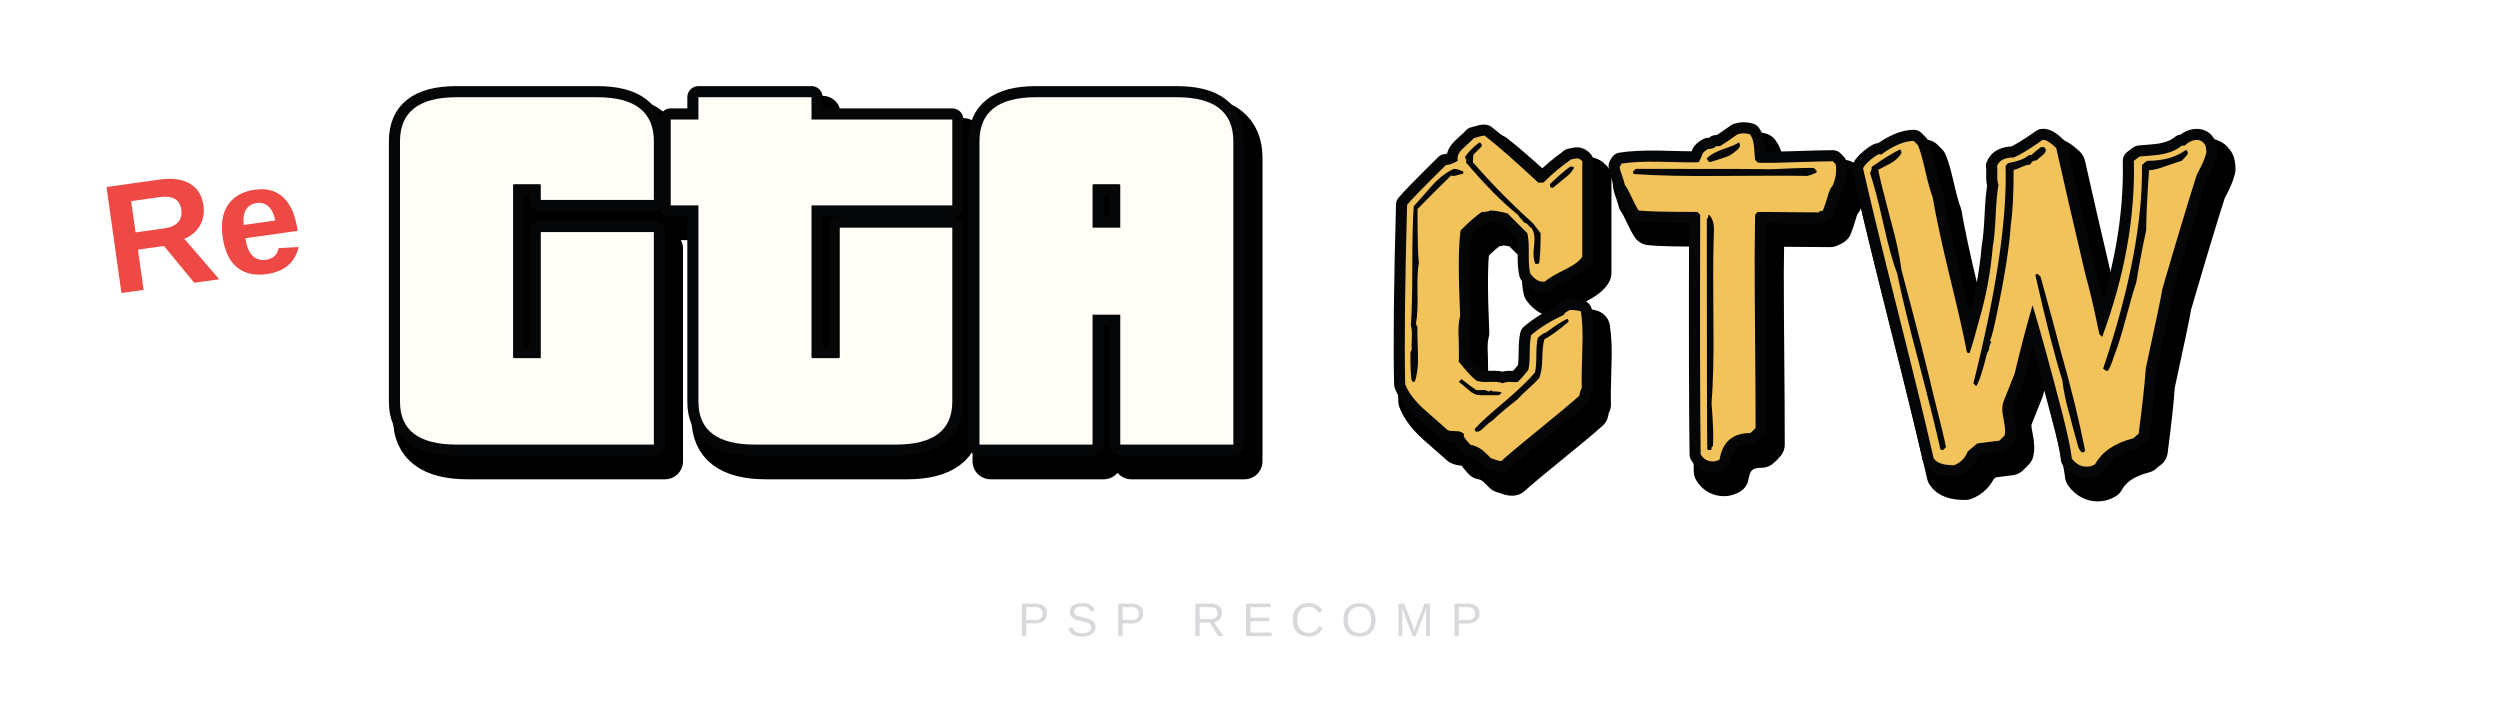
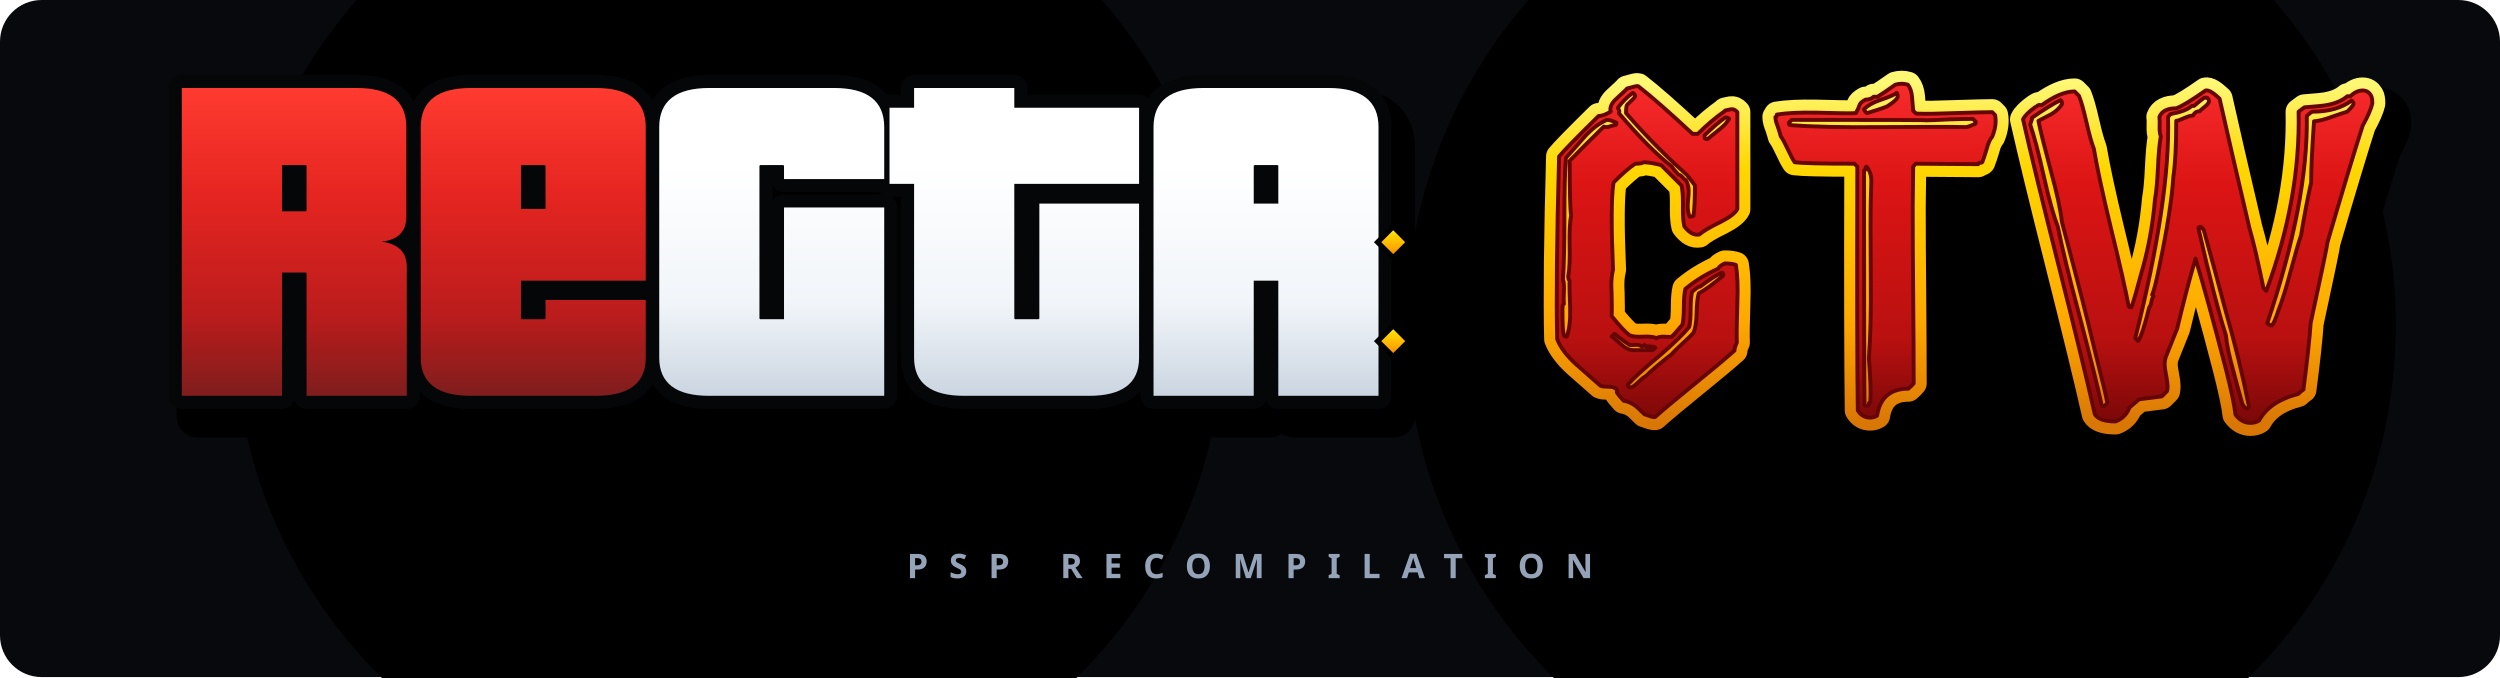
- <svg xmlns="http://www.w3.org/2000/svg" viewBox="0 0 900 260" width="900" height="260" role="img">
-   <text x="40" y="106" fill="#ee4944" font-family="Arial,sans-serif" font-size="56" font-weight="900" transform="rotate(-8 40 106)">Re</text>
-   <path d="M235.389 160.049V83.532H194.685V128.933H185.096C184.9 128.933 184.705 128.738 184.705 128.542V66.703C184.705 66.507 184.9 66.311 185.096 66.311H194.294C194.489 66.311 194.685 66.507 194.685 66.703V71.986H235.389V50.851C235.389 40.284 228.54 35.0 215.037 35.0H164.352C150.849 35.0 144.0 40.284 144.0 50.851V144.589C144.0 154.961 150.849 160.049 164.352 160.049ZM322.474 160.049C335.977 160.049 342.826 154.961 342.826 144.589V81.967H302.317V128.542C302.317 128.738 302.121 128.933 301.926 128.933H292.532C292.337 128.933 292.141 128.738 292.141 128.542V73.943H342.826V43.023H292.141V35.0H251.436V43.023H241.456V73.943H251.436V144.589C251.436 154.961 258.286 160.049 271.789 160.049ZM403.295 81.967H393.315V66.703C393.315 66.507 393.511 66.311 393.706 66.311H402.904C403.1 66.311 403.295 66.507 403.295 66.703ZM444.0 160.049V50.851C444.0 40.284 437.151 35.0 423.648 35.0H372.963C359.46 35.0 352.611 40.284 352.611 50.851V160.049H393.315V113.278H403.295V160.049Z" fill="#000" stroke="#000" stroke-width="13" stroke-linejoin="round" transform="translate(4 6)" />
-   <path d="M235.389 160.049V83.532H194.685V128.933H185.096C184.9 128.933 184.705 128.738 184.705 128.542V66.703C184.705 66.507 184.9 66.311 185.096 66.311H194.294C194.489 66.311 194.685 66.507 194.685 66.703V71.986H235.389V50.851C235.389 40.284 228.54 35.0 215.037 35.0H164.352C150.849 35.0 144.0 40.284 144.0 50.851V144.589C144.0 154.961 150.849 160.049 164.352 160.049ZM322.474 160.049C335.977 160.049 342.826 154.961 342.826 144.589V81.967H302.317V128.542C302.317 128.738 302.121 128.933 301.926 128.933H292.532C292.337 128.933 292.141 128.738 292.141 128.542V73.943H342.826V43.023H292.141V35.0H251.436V43.023H241.456V73.943H251.436V144.589C251.436 154.961 258.286 160.049 271.789 160.049ZM403.295 81.967H393.315V66.703C393.315 66.507 393.511 66.311 393.706 66.311H402.904C403.1 66.311 403.295 66.507 403.295 66.703ZM444.0 160.049V50.851C444.0 40.284 437.151 35.0 423.648 35.0H372.963C359.46 35.0 352.611 40.284 352.611 50.851V160.049H393.315V113.278H403.295V160.049Z" fill="#fffdf6" stroke="#050608" stroke-width="8" stroke-linejoin="round" paint-order="stroke fill" />
-   <path d="M569.622 58.057V92.318Q568.599 94.364 563.997 96.75Q558.031 99.648 556.156 101.352Q553.429 101.864 550.872 98.455Q550.361 96.239 550.361 93V89.591Q550.361 86.182 549.849 83.966L542.69 76.807Q538.77 75.784 536.384 75.784Q535.872 76.295 533.486 76.295Q530.588 78.17 525.815 82.943Q524.622 90.784 525.645 113.795Q524.793 116.864 525.134 121.977Q525.304 128.455 525.134 130.159Q529.054 135.102 531.44 136.977Q532.974 137.659 536.298 137.489Q539.622 137.318 540.986 138.0Q541.838 137.489 543.543 137.489Q545.759 137.659 546.44 137.489Q547.804 136.125 550.19 133.227Q550.702 131.011 550.702 126.92Q550.702 122.83 551.213 120.614Q556.327 116.352 562.804 113.455Q563.315 112.432 565.19 111.58Q567.577 111.58 569.111 112.091Q569.963 117.205 569.622 125.727Q569.281 136.466 569.452 139.534Q568.599 141.409 568.599 142.432Q563.997 146.523 554.537 154.193Q545.077 161.864 540.474 165.955Q539.963 166.125 536.724 164.932Q534.168 162.375 533.656 162.034Q531.611 160.5 529.395 160.159Q527.52 158.114 527.009 157.261V156.239Q526.156 155.216 524.281 155.216Q521.895 155.216 521.213 154.875Q516.952 151.125 512.69 147.375Q507.577 142.773 505.872 138.341Q505.361 116.864 506.554 73.739Q508.599 71.182 520.531 59.42Q522.236 59.42 524.793 57.886Q524.281 55.67 526.668 53.455Q530.418 50.045 530.588 49.705Q533.997 48.682 534.509 48.852Q541.327 54.136 553.77 65.727H555.645Q560.247 61.125 565.361 57.545Q564.679 57.545 567.406 57.034Q568.599 56.864 569.622 58.057ZM566.724 60.443Q566.384 59.932 565.361 59.932Q562.634 61.807 558.031 66.239V67.091Q558.031 67.602 559.054 67.602Q560.077 66.75 562.207 65.045Q564.338 63.341 565.361 62.318Q565.872 61.636 566.724 60.443ZM554.622 83.966Q553.77 82.773 551.724 80.216Q540.304 69.989 530.247 58.398Q530.247 56.011 530.588 55.5Q533.486 52.773 533.486 52.432Q533.486 51.75 532.634 51.239Q529.565 53.455 527.349 56.523Q527.349 56.523 527.69 57.205Q528.031 57.886 527.69 58.398Q538.259 70.841 546.44 77.318Q546.781 78 548.827 80.216Q549.509 80.216 550.19 81.068Q550.872 81.92 551.384 82.091Q552.406 83.625 552.406 86.182Q552.406 87.034 552.236 88.739Q552.065 90.443 552.065 91.295Q552.065 93.511 552.747 95.045Q553.77 95.045 554.111 94.705Q554.622 91.125 554.622 83.966ZM526.838 61.807Q524.793 60.784 523.429 60.784Q519.509 62.489 515.588 66.75Q512.349 70.5 508.94 74.25Q508.429 81.58 508.429 95.727Q508.429 109.875 507.918 117.205Q508.429 118.739 508.259 121.466Q508.088 124.705 508.259 125.898Q507.747 126.068 507.747 127.773Q507.747 135.614 508.259 136.977Q508.259 137.489 509.281 137.489Q510.645 133.739 510.474 127.602Q510.134 118.739 510.304 117.716Q509.793 117.205 509.793 116.182Q510.474 112.602 510.304 105.358Q510.134 98.114 510.815 94.534Q510.304 91.466 510.304 75.273Q514.224 71.182 522.406 63.17Q523.259 63.511 524.281 63.17Q525.815 62.659 526.327 62.659Q526.838 62.659 526.838 61.807ZM564.679 115.841Q564.679 114.818 564.168 114.818Q561.44 116.011 556.497 119.761Q555.645 119.761 553.599 121.636Q553.088 123.852 553.088 127.943Q553.088 132.034 552.577 134.08Q549.338 138.0 542.009 144.307Q533.997 150.955 530.929 154.364Q530.929 155.386 531.44 155.386H532.293Q533.315 154.875 534.764 153.426Q536.213 151.977 537.236 151.466Q540.134 148.568 546.27 143.795Q547.634 142.261 550.276 139.875Q552.918 137.489 554.111 136.125Q555.134 133.739 555.219 129.051Q555.304 124.364 555.986 122.148Q559.224 120.443 564.679 115.841ZM540.645 141.409Q540.134 140.898 537.236 140.898L536.724 140.386Q536.724 140.898 535.702 140.898Q535.02 140.386 533.656 140.386Q531.952 140.557 531.44 140.386Q529.565 139.193 526.156 136.466L525.134 137.489Q525.304 137.489 528.713 140.386Q530.759 142.261 532.804 142.261Q532.974 142.261 539.622 142.261ZM660.815 59.08Q661.497 62.659 659.793 66.75Q658.599 68.114 657.918 70.841Q656.895 74.25 656.384 75.443Q656.384 75.955 655.616 75.955Q654.849 75.955 654.849 76.466L632.69 76.295L631.838 77.318L631.668 91.807Q631.668 104.761 631.838 122.83Q632.009 140.898 632.009 154.023Q631.497 154.705 630.134 155.898Q620.588 155.898 619.054 165.443Q617.861 166.125 616.668 166.125Q613.77 166.125 612.236 163.568Q611.895 139.364 612.065 77.318L611.043 76.295Q593.827 76.295 589.906 75.784Q588.884 74.25 587.435 71.097Q585.986 67.943 584.963 66.58Q584.793 65.727 583.94 63.17Q583.088 61.125 583.088 59.761Q583.599 59.761 583.599 58.909Q588.884 58.057 597.577 58.227Q608.486 58.568 611.554 58.398Q612.577 56.523 612.832 55.585Q613.088 54.648 614.963 53.625Q616.838 53.625 617.861 52.602H619.224Q621.44 51.239 625.531 48.341Q626.724 48 627.747 48Q628.77 48 629.963 48.341Q631.156 49.875 631.412 52.517Q631.668 55.159 631.838 57.545L632.861 58.568Q637.974 58.739 646.327 58.398Q656.554 58.057 659.793 58.057ZM626.043 51.239Q624.679 52.261 620.077 53.795Q616.156 55.159 614.452 57.034Q614.452 57.545 615.474 58.398Q616.668 58.057 619.054 57.29Q621.44 56.523 622.634 56.011Q626.384 53.625 626.384 52.432Q626.384 51.92 626.043 51.239ZM653.997 61.466 652.974 60.443Q649.395 60.443 644.622 60.614Q637.974 60.955 636.099 60.955Q640.02 60.784 588.884 60.784L587.861 61.807Q587.861 62.659 588.372 62.659Q600.304 63.511 619.565 63.341Q643.599 63.17 650.588 63.341Q651.611 63.17 653.486 62.318Q653.997 62.318 653.997 61.466ZM616.838 89.25Q616.838 89.25 617.009 83.114Q617.179 79.364 615.304 77.318Q614.963 77.318 614.963 78.0Q614.963 78.682 614.452 78.682Q614.452 152.83 614.622 161.693Q614.622 162.034 615.645 162.034Q616.156 162.034 616.156 161.352Q616.156 160.67 616.668 160.67Q617.009 155.557 616.156 145.159Q617.009 134.591 616.838 117.205Q616.668 95.557 616.838 89.25ZM794.281 54.989Q793.599 57.886 790.872 62.83Q786.44 76.636 778.429 104.08Q778.259 105.955 772.463 132.716Q771.952 140.557 769.906 156.239Q769.224 156.58 768.031 157.773Q757.974 160.33 754.224 167.148Q752.861 168 751.156 168Q748.088 168 745.872 165.102Q745.361 160.33 742.463 148.909Q735.815 123.341 731.724 109.875Q728.656 120.273 725.247 134.591Q723.884 138.0 721.156 144.818Q720.815 146.011 720.815 147.375Q720.815 148.568 721.327 151.125Q721.838 153.682 721.838 155.045Q721.838 155.898 721.668 156.75L719.793 158.625Q717.065 158.966 711.781 159.648Q710.588 160.67 708.372 162.545Q707.009 166.125 703.429 167.489Q697.634 167.489 696.099 164.932Q692.179 147.545 683.401 112.773Q674.622 78 670.702 60.614Q671.554 58.739 675.134 56.182Q675.304 56.182 675.986 55.67Q676.497 55.33 677.179 55.67Q683.997 50.727 688.94 50.727L690.474 52.261Q691.668 55.159 693.116 61.551Q694.565 67.943 695.759 71.011Q697.463 81.068 701.724 98.795Q706.497 118.227 708.031 126.58Q708.031 127.091 709.054 127.091Q710.418 123.17 712.463 115.33Q716.213 102.716 717.406 88.739Q718.088 85.159 718.429 77.744Q718.77 70.33 719.452 66.58Q718.94 65.386 719.026 63Q719.111 60.614 718.94 59.761Q720.134 56.693 724.906 56.693Q727.804 55.67 735.304 50.386Q736.838 50.045 740.247 53.284Q743.656 68.625 750.815 99.136Q752.861 106.125 755.759 120.273L756.781 121.295Q768.884 88.568 768.202 57.886Q768.884 57.375 770.247 56.352Q777.065 55.841 778.429 55.5Q782.861 54.648 785.418 52.432H786.44Q788.656 50.386 790.872 50.386Q792.747 50.386 793.77 52.091Q794.281 52.943 794.281 54.989ZM786.952 53.966Q781.668 57.886 773.145 57.886Q772.463 58.057 771.099 59.42Q771.611 89.591 757.122 132.716Q758.145 133.568 758.656 133.568Q759.509 133.057 761.213 127.773Q763.088 123 765.304 114.648Q767.861 105.102 769.054 101.693Q770.929 90.443 772.634 82.943Q772.634 75.784 773.656 61.295Q776.213 61.125 779.793 59.761Q784.224 58.227 785.418 57.886Q787.634 55.67 787.634 55.159Q787.634 54.477 786.952 53.966ZM735.815 52.943H734.793Q733.599 53.795 731.213 55.841H730.361Q728.486 57.716 722.861 58.739L722.009 59.761Q722.861 88.398 710.418 138.0L711.44 139.023Q712.974 136.807 715.361 127.091Q715.872 126.58 716.128 125.131Q716.384 123.682 716.895 123.17L716.384 122.659Q717.236 120.955 718.77 113.455Q723.202 92.318 723.884 80.898Q724.906 74.25 724.906 61.125Q725.588 61.125 727.634 60.187Q729.679 59.25 730.872 59.25Q731.554 57.716 733.259 57.716Q733.429 57.375 734.963 56.182Q736.497 54.989 736.497 54.136Q736.497 53.455 735.815 52.943ZM750.645 162.205Q747.406 145.841 741.952 126.75Q739.565 117.545 734.622 99.648L733.599 98.625Q732.747 98.625 732.747 99.136Q738.543 124.705 742.463 136.977Q742.974 142.091 745.02 149.25Q746.554 155.216 748.259 161.182Q749.111 162.886 749.793 162.886Q750.304 162.886 750.645 162.205ZM700.531 161.011Q700.19 158.455 696.099 142.432Q692.52 127.091 684.509 97.091Q683.656 90.102 680.588 79.023Q677.009 65.557 676.156 61.125Q679.736 59.25 680.759 58.739Q683.315 57.205 684.509 55.159Q684.509 54.136 683.997 53.795Q680.418 55.5 673.77 60.102Q673.94 60.614 673.599 61.381Q673.259 62.148 673.259 62.489Q675.304 68.455 678.031 80.642Q680.759 92.83 682.974 98.455Q685.361 110.216 690.645 129.989Q696.611 152.83 698.486 161.523Q698.486 162.034 699.509 162.034Z" fill="#000" stroke="#000" stroke-width="13" stroke-linejoin="round" transform="translate(4 6)" />
-   <path d="M569.622 58.057V92.318Q568.599 94.364 563.997 96.75Q558.031 99.648 556.156 101.352Q553.429 101.864 550.872 98.455Q550.361 96.239 550.361 93V89.591Q550.361 86.182 549.849 83.966L542.69 76.807Q538.77 75.784 536.384 75.784Q535.872 76.295 533.486 76.295Q530.588 78.17 525.815 82.943Q524.622 90.784 525.645 113.795Q524.793 116.864 525.134 121.977Q525.304 128.455 525.134 130.159Q529.054 135.102 531.44 136.977Q532.974 137.659 536.298 137.489Q539.622 137.318 540.986 138.0Q541.838 137.489 543.543 137.489Q545.759 137.659 546.44 137.489Q547.804 136.125 550.19 133.227Q550.702 131.011 550.702 126.92Q550.702 122.83 551.213 120.614Q556.327 116.352 562.804 113.455Q563.315 112.432 565.19 111.58Q567.577 111.58 569.111 112.091Q569.963 117.205 569.622 125.727Q569.281 136.466 569.452 139.534Q568.599 141.409 568.599 142.432Q563.997 146.523 554.537 154.193Q545.077 161.864 540.474 165.955Q539.963 166.125 536.724 164.932Q534.168 162.375 533.656 162.034Q531.611 160.5 529.395 160.159Q527.52 158.114 527.009 157.261V156.239Q526.156 155.216 524.281 155.216Q521.895 155.216 521.213 154.875Q516.952 151.125 512.69 147.375Q507.577 142.773 505.872 138.341Q505.361 116.864 506.554 73.739Q508.599 71.182 520.531 59.42Q522.236 59.42 524.793 57.886Q524.281 55.67 526.668 53.455Q530.418 50.045 530.588 49.705Q533.997 48.682 534.509 48.852Q541.327 54.136 553.77 65.727H555.645Q560.247 61.125 565.361 57.545Q564.679 57.545 567.406 57.034Q568.599 56.864 569.622 58.057ZM566.724 60.443Q566.384 59.932 565.361 59.932Q562.634 61.807 558.031 66.239V67.091Q558.031 67.602 559.054 67.602Q560.077 66.75 562.207 65.045Q564.338 63.341 565.361 62.318Q565.872 61.636 566.724 60.443ZM554.622 83.966Q553.77 82.773 551.724 80.216Q540.304 69.989 530.247 58.398Q530.247 56.011 530.588 55.5Q533.486 52.773 533.486 52.432Q533.486 51.75 532.634 51.239Q529.565 53.455 527.349 56.523Q527.349 56.523 527.69 57.205Q528.031 57.886 527.69 58.398Q538.259 70.841 546.44 77.318Q546.781 78 548.827 80.216Q549.509 80.216 550.19 81.068Q550.872 81.92 551.384 82.091Q552.406 83.625 552.406 86.182Q552.406 87.034 552.236 88.739Q552.065 90.443 552.065 91.295Q552.065 93.511 552.747 95.045Q553.77 95.045 554.111 94.705Q554.622 91.125 554.622 83.966ZM526.838 61.807Q524.793 60.784 523.429 60.784Q519.509 62.489 515.588 66.75Q512.349 70.5 508.94 74.25Q508.429 81.58 508.429 95.727Q508.429 109.875 507.918 117.205Q508.429 118.739 508.259 121.466Q508.088 124.705 508.259 125.898Q507.747 126.068 507.747 127.773Q507.747 135.614 508.259 136.977Q508.259 137.489 509.281 137.489Q510.645 133.739 510.474 127.602Q510.134 118.739 510.304 117.716Q509.793 117.205 509.793 116.182Q510.474 112.602 510.304 105.358Q510.134 98.114 510.815 94.534Q510.304 91.466 510.304 75.273Q514.224 71.182 522.406 63.17Q523.259 63.511 524.281 63.17Q525.815 62.659 526.327 62.659Q526.838 62.659 526.838 61.807ZM564.679 115.841Q564.679 114.818 564.168 114.818Q561.44 116.011 556.497 119.761Q555.645 119.761 553.599 121.636Q553.088 123.852 553.088 127.943Q553.088 132.034 552.577 134.08Q549.338 138.0 542.009 144.307Q533.997 150.955 530.929 154.364Q530.929 155.386 531.44 155.386H532.293Q533.315 154.875 534.764 153.426Q536.213 151.977 537.236 151.466Q540.134 148.568 546.27 143.795Q547.634 142.261 550.276 139.875Q552.918 137.489 554.111 136.125Q555.134 133.739 555.219 129.051Q555.304 124.364 555.986 122.148Q559.224 120.443 564.679 115.841ZM540.645 141.409Q540.134 140.898 537.236 140.898L536.724 140.386Q536.724 140.898 535.702 140.898Q535.02 140.386 533.656 140.386Q531.952 140.557 531.44 140.386Q529.565 139.193 526.156 136.466L525.134 137.489Q525.304 137.489 528.713 140.386Q530.759 142.261 532.804 142.261Q532.974 142.261 539.622 142.261ZM660.815 59.08Q661.497 62.659 659.793 66.75Q658.599 68.114 657.918 70.841Q656.895 74.25 656.384 75.443Q656.384 75.955 655.616 75.955Q654.849 75.955 654.849 76.466L632.69 76.295L631.838 77.318L631.668 91.807Q631.668 104.761 631.838 122.83Q632.009 140.898 632.009 154.023Q631.497 154.705 630.134 155.898Q620.588 155.898 619.054 165.443Q617.861 166.125 616.668 166.125Q613.77 166.125 612.236 163.568Q611.895 139.364 612.065 77.318L611.043 76.295Q593.827 76.295 589.906 75.784Q588.884 74.25 587.435 71.097Q585.986 67.943 584.963 66.58Q584.793 65.727 583.94 63.17Q583.088 61.125 583.088 59.761Q583.599 59.761 583.599 58.909Q588.884 58.057 597.577 58.227Q608.486 58.568 611.554 58.398Q612.577 56.523 612.832 55.585Q613.088 54.648 614.963 53.625Q616.838 53.625 617.861 52.602H619.224Q621.44 51.239 625.531 48.341Q626.724 48 627.747 48Q628.77 48 629.963 48.341Q631.156 49.875 631.412 52.517Q631.668 55.159 631.838 57.545L632.861 58.568Q637.974 58.739 646.327 58.398Q656.554 58.057 659.793 58.057ZM626.043 51.239Q624.679 52.261 620.077 53.795Q616.156 55.159 614.452 57.034Q614.452 57.545 615.474 58.398Q616.668 58.057 619.054 57.29Q621.44 56.523 622.634 56.011Q626.384 53.625 626.384 52.432Q626.384 51.92 626.043 51.239ZM653.997 61.466 652.974 60.443Q649.395 60.443 644.622 60.614Q637.974 60.955 636.099 60.955Q640.02 60.784 588.884 60.784L587.861 61.807Q587.861 62.659 588.372 62.659Q600.304 63.511 619.565 63.341Q643.599 63.17 650.588 63.341Q651.611 63.17 653.486 62.318Q653.997 62.318 653.997 61.466ZM616.838 89.25Q616.838 89.25 617.009 83.114Q617.179 79.364 615.304 77.318Q614.963 77.318 614.963 78.0Q614.963 78.682 614.452 78.682Q614.452 152.83 614.622 161.693Q614.622 162.034 615.645 162.034Q616.156 162.034 616.156 161.352Q616.156 160.67 616.668 160.67Q617.009 155.557 616.156 145.159Q617.009 134.591 616.838 117.205Q616.668 95.557 616.838 89.25ZM794.281 54.989Q793.599 57.886 790.872 62.83Q786.44 76.636 778.429 104.08Q778.259 105.955 772.463 132.716Q771.952 140.557 769.906 156.239Q769.224 156.58 768.031 157.773Q757.974 160.33 754.224 167.148Q752.861 168 751.156 168Q748.088 168 745.872 165.102Q745.361 160.33 742.463 148.909Q735.815 123.341 731.724 109.875Q728.656 120.273 725.247 134.591Q723.884 138.0 721.156 144.818Q720.815 146.011 720.815 147.375Q720.815 148.568 721.327 151.125Q721.838 153.682 721.838 155.045Q721.838 155.898 721.668 156.75L719.793 158.625Q717.065 158.966 711.781 159.648Q710.588 160.67 708.372 162.545Q707.009 166.125 703.429 167.489Q697.634 167.489 696.099 164.932Q692.179 147.545 683.401 112.773Q674.622 78 670.702 60.614Q671.554 58.739 675.134 56.182Q675.304 56.182 675.986 55.67Q676.497 55.33 677.179 55.67Q683.997 50.727 688.94 50.727L690.474 52.261Q691.668 55.159 693.116 61.551Q694.565 67.943 695.759 71.011Q697.463 81.068 701.724 98.795Q706.497 118.227 708.031 126.58Q708.031 127.091 709.054 127.091Q710.418 123.17 712.463 115.33Q716.213 102.716 717.406 88.739Q718.088 85.159 718.429 77.744Q718.77 70.33 719.452 66.58Q718.94 65.386 719.026 63Q719.111 60.614 718.94 59.761Q720.134 56.693 724.906 56.693Q727.804 55.67 735.304 50.386Q736.838 50.045 740.247 53.284Q743.656 68.625 750.815 99.136Q752.861 106.125 755.759 120.273L756.781 121.295Q768.884 88.568 768.202 57.886Q768.884 57.375 770.247 56.352Q777.065 55.841 778.429 55.5Q782.861 54.648 785.418 52.432H786.44Q788.656 50.386 790.872 50.386Q792.747 50.386 793.77 52.091Q794.281 52.943 794.281 54.989ZM786.952 53.966Q781.668 57.886 773.145 57.886Q772.463 58.057 771.099 59.42Q771.611 89.591 757.122 132.716Q758.145 133.568 758.656 133.568Q759.509 133.057 761.213 127.773Q763.088 123 765.304 114.648Q767.861 105.102 769.054 101.693Q770.929 90.443 772.634 82.943Q772.634 75.784 773.656 61.295Q776.213 61.125 779.793 59.761Q784.224 58.227 785.418 57.886Q787.634 55.67 787.634 55.159Q787.634 54.477 786.952 53.966ZM735.815 52.943H734.793Q733.599 53.795 731.213 55.841H730.361Q728.486 57.716 722.861 58.739L722.009 59.761Q722.861 88.398 710.418 138.0L711.44 139.023Q712.974 136.807 715.361 127.091Q715.872 126.58 716.128 125.131Q716.384 123.682 716.895 123.17L716.384 122.659Q717.236 120.955 718.77 113.455Q723.202 92.318 723.884 80.898Q724.906 74.25 724.906 61.125Q725.588 61.125 727.634 60.187Q729.679 59.25 730.872 59.25Q731.554 57.716 733.259 57.716Q733.429 57.375 734.963 56.182Q736.497 54.989 736.497 54.136Q736.497 53.455 735.815 52.943ZM750.645 162.205Q747.406 145.841 741.952 126.75Q739.565 117.545 734.622 99.648L733.599 98.625Q732.747 98.625 732.747 99.136Q738.543 124.705 742.463 136.977Q742.974 142.091 745.02 149.25Q746.554 155.216 748.259 161.182Q749.111 162.886 749.793 162.886Q750.304 162.886 750.645 162.205ZM700.531 161.011Q700.19 158.455 696.099 142.432Q692.52 127.091 684.509 97.091Q683.656 90.102 680.588 79.023Q677.009 65.557 676.156 61.125Q679.736 59.25 680.759 58.739Q683.315 57.205 684.509 55.159Q684.509 54.136 683.997 53.795Q680.418 55.5 673.77 60.102Q673.94 60.614 673.599 61.381Q673.259 62.148 673.259 62.489Q675.304 68.455 678.031 80.642Q680.759 92.83 682.974 98.455Q685.361 110.216 690.645 129.989Q696.611 152.83 698.486 161.523Q698.486 162.034 699.509 162.034Z" fill="#f2c35b" stroke="#050608" stroke-width="8" stroke-linejoin="round" paint-order="stroke fill" />
-   <text x="450" y="229" text-anchor="middle" fill="#d8d9dd" font-family="Arial,sans-serif" font-size="17" letter-spacing="6">PSP RECOMP</text>
+ <svg xmlns="http://www.w3.org/2000/svg" viewBox="0 0 960 260" width="960" height="260" role="img">
+   <rect width="100%" height="100%" fill="#08090d" rx="16" />
+   <defs>
+     <linearGradient id="regRedGrad" x1="0%" y1="0%" x2="0%" y2="100%">
+       <stop offset="0%" stop-color="#FF3B30" />
+       <stop offset="35%" stop-color="#E52521" />
+       <stop offset="75%" stop-color="#B91C1C" />
+       <stop offset="100%" stop-color="#7F1D1D" />
+     </linearGradient>
+     <linearGradient id="gtaWhiteGrad" x1="0%" y1="0%" x2="0%" y2="100%">
+       <stop offset="0%" stop-color="#FFFFFF" />
+       <stop offset="25%" stop-color="#FFFFFF" />
+       <stop offset="70%" stop-color="#F1F5F9" />
+       <stop offset="100%" stop-color="#CBD5E1" />
+     </linearGradient>
+     <linearGradient id="ctwRedGrad" x1="0%" y1="0%" x2="0%" y2="100%">
+       <stop offset="0%" stop-color="#F82B2B" />
+       <stop offset="30%" stop-color="#DC1414" />
+       <stop offset="75%" stop-color="#B91010" />
+       <stop offset="100%" stop-color="#7A0808" />
+     </linearGradient>
+     <linearGradient id="ctwGoldGrad" x1="0%" y1="0%" x2="0%" y2="100%">
+       <stop offset="0%" stop-color="#FFF875" />
+       <stop offset="25%" stop-color="#FFD700" />
+       <stop offset="70%" stop-color="#FFA800" />
+       <stop offset="100%" stop-color="#D97706" />
+     </linearGradient>
+   </defs>
+   <circle cx="280" cy="125" r="190" fill="radial-gradient(circle, rgba(229,37,33,0.12) 0%, transparent 70%)" />
+   <circle cx="730" cy="125" r="190" fill="radial-gradient(circle, rgba(255,200,0,0.08) 0%, transparent 70%)" />
+   <path d="M156.205 152.0V102.605C156.205 96.87 153.06 93.725 146.585 92.8C152.875 92.06 156.02 88.915 156.02 83.18V48.77C156.02 38.78 149.73 33.785 136.965 33.785H69.81V152.0H108.29V104.64H117.355C117.54 104.64 117.725 104.825 117.725 105.01V152.0ZM117.725 80.775C117.725 80.96 117.54 81.145 117.355 81.145H108.29V63.385H117.355C117.54 63.385 117.725 63.57 117.725 63.755ZM209.485 80.22H200.05V63.755C200.05 63.57 200.235 63.385 200.42 63.385H209.115C209.3 63.385 209.485 63.57 209.485 63.755ZM228.725 152.0C241.49 152.0 247.965 147.19 247.965 137.385V115.185H209.485V122.215C209.485 122.4 209.3 122.585 209.115 122.585H200.42C200.235 122.585 200.05 122.4 200.05 122.215V107.785H247.965V48.77C247.965 38.78 241.49 33.785 228.725 33.785H180.81C168.045 33.785 161.57 38.78 161.57 48.77V137.385C161.57 147.19 168.045 152.0 180.81 152.0ZM339.54 152.0V79.665H301.06V122.585H291.995C291.81 122.585 291.625 122.4 291.625 122.215V63.755C291.625 63.57 291.81 63.385 291.995 63.385H300.69C300.875 63.385 301.06 63.57 301.06 63.755V68.75H339.54V48.77C339.54 38.78 333.065 33.785 320.3 33.785H272.385C259.62 33.785 253.145 38.78 253.145 48.77V137.385C253.145 147.19 259.62 152.0 272.385 152.0ZM418.165 152.0C430.93 152.0 437.405 147.19 437.405 137.385V78.185H399.11V122.215C399.11 122.4 398.925 122.585 398.74 122.585H389.86C389.675 122.585 389.49 122.4 389.49 122.215V70.6H437.405V41.37H389.49V33.785H351.01V41.37H341.575V70.6H351.01V137.385C351.01 147.19 357.485 152.0 370.25 152.0ZM490.87 78.185H481.435V63.755C481.435 63.57 481.62 63.385 481.805 63.385H490.5C490.685 63.385 490.87 63.57 490.87 63.755ZM529.35 152.0V48.77C529.35 38.78 522.875 33.785 510.11 33.785H462.195C449.43 33.785 442.955 38.78 442.955 48.77V152.0H481.435V107.785H490.87V152.0Z" fill="#000000" stroke="#000000" stroke-width="16" stroke-linejoin="round" transform="translate(6 8)" />
+   <path d="M156.205 152.0V102.605C156.205 96.87 153.06 93.725 146.585 92.8C152.875 92.06 156.02 88.915 156.02 83.18V48.77C156.02 38.78 149.73 33.785 136.965 33.785H69.81V152.0H108.29V104.64H117.355C117.54 104.64 117.725 104.825 117.725 105.01V152.0ZM117.725 80.775C117.725 80.96 117.54 81.145 117.355 81.145H108.29V63.385H117.355C117.54 63.385 117.725 63.57 117.725 63.755ZM209.485 80.22H200.05V63.755C200.05 63.57 200.235 63.385 200.42 63.385H209.115C209.3 63.385 209.485 63.57 209.485 63.755ZM228.725 152.0C241.49 152.0 247.965 147.19 247.965 137.385V115.185H209.485V122.215C209.485 122.4 209.3 122.585 209.115 122.585H200.42C200.235 122.585 200.05 122.4 200.05 122.215V107.785H247.965V48.77C247.965 38.78 241.49 33.785 228.725 33.785H180.81C168.045 33.785 161.57 38.78 161.57 48.77V137.385C161.57 147.19 168.045 152.0 180.81 152.0Z" fill="url(#regRedGrad)" stroke="#050608" stroke-width="10" stroke-linejoin="round" paint-order="stroke fill" />
+   <path d="M339.54 152.0V79.665H301.06V122.585H291.995C291.81 122.585 291.625 122.4 291.625 122.215V63.755C291.625 63.57 291.81 63.385 291.995 63.385H300.69C300.875 63.385 301.06 63.57 301.06 63.755V68.75H339.54V48.77C339.54 38.78 333.065 33.785 320.3 33.785H272.385C259.62 33.785 253.145 38.78 253.145 48.77V137.385C253.145 147.19 259.62 152.0 272.385 152.0ZM418.165 152.0C430.93 152.0 437.405 147.19 437.405 137.385V78.185H399.11V122.215C399.11 122.4 398.925 122.585 398.74 122.585H389.86C389.675 122.585 389.49 122.4 389.49 122.215V70.6H437.405V41.37H389.49V33.785H351.01V41.37H341.575V70.6H351.01V137.385C351.01 147.19 357.485 152.0 370.25 152.0ZM490.87 78.185H481.435V63.755C481.435 63.57 481.62 63.385 481.805 63.385H490.5C490.685 63.385 490.87 63.57 490.87 63.755ZM529.35 152.0V48.77C529.35 38.78 522.875 33.785 510.11 33.785H462.195C449.43 33.785 442.955 38.78 442.955 48.77V152.0H481.435V107.785H490.87V152.0Z" fill="url(#gtaWhiteGrad)" stroke="#050608" stroke-width="10" stroke-linejoin="round" paint-order="stroke fill" />
+   <g transform="translate(535, 115)">
+     <polygon points="0,-16 6,-22 0,-28 -6,-22" fill="url(#ctwGoldGrad)" stroke="#000000" stroke-width="2" />
+     <polygon points="0,22 6,16 0,10 -6,16" fill="url(#ctwGoldGrad)" stroke="#000000" stroke-width="2" />
+   </g>
+   <path d="M667.14 43.07V80.255Q666.03 82.475 661.035 85.065Q654.56 88.21 652.525 90.06Q649.565 90.615 646.79 86.915Q646.235 84.51 646.235 80.995V77.295Q646.235 73.595 645.68 71.19L637.91 63.42Q633.655 62.31 631.065 62.31Q630.51 62.865 627.92 62.865Q624.775 64.9 619.595 70.08Q618.3 78.59 619.41 103.565Q618.485 106.895 618.855 112.445Q619.04 119.475 618.855 121.325Q623.11 126.69 625.7 128.725Q627.365 129.465 630.973 129.28Q634.58 129.095 636.06 129.835Q636.985 129.28 638.835 129.28Q641.24 129.465 641.98 129.28Q643.46 127.8 646.05 124.655Q646.605 122.25 646.605 117.81Q646.605 113.37 647.16 110.965Q652.71 106.34 659.74 103.195Q660.295 102.085 662.33 101.16Q664.92 101.16 666.585 101.715Q667.51 107.265 667.14 116.515Q666.77 128.17 666.955 131.5Q666.03 133.535 666.03 134.645Q661.035 139.085 650.767 147.41Q640.5 155.735 635.505 160.175Q634.95 160.36 631.435 159.065Q628.66 156.29 628.105 155.92Q625.885 154.255 623.48 153.885Q621.445 151.665 620.89 150.74V149.63Q619.965 148.52 617.93 148.52Q615.34 148.52 614.6 148.15Q609.975 144.08 605.35 140.01Q599.8 135.015 597.95 130.205Q597.395 106.895 598.69 60.09Q600.91 57.315 613.86 44.55Q615.71 44.55 618.485 42.885Q617.93 40.48 620.52 38.075Q624.59 34.375 624.775 34.005Q628.475 32.895 629.03 33.08Q636.43 38.815 649.935 51.395H651.97Q656.965 46.4 662.515 42.515Q661.775 42.515 664.735 41.96Q666.03 41.775 667.14 43.07ZM766.115 44.18Q766.855 48.065 765.005 52.505Q763.71 53.985 762.97 56.945Q761.86 60.645 761.305 61.94Q761.305 62.495 760.473 62.495Q759.64 62.495 759.64 63.05L735.59 62.865L734.665 63.975L734.48 79.7Q734.48 93.76 734.665 113.37Q734.85 132.98 734.85 147.225Q734.295 147.965 732.815 149.26Q722.455 149.26 720.79 159.62Q719.495 160.36 718.2 160.36Q715.055 160.36 713.39 157.585Q713.02 131.315 713.205 63.975L712.095 62.865Q693.41 62.865 689.155 62.31Q688.045 60.645 686.473 57.222Q684.9 53.8 683.79 52.32Q683.605 51.395 682.68 48.62Q681.755 46.4 681.755 44.92Q682.31 44.92 682.31 43.995Q688.045 43.07 697.48 43.255Q709.32 43.625 712.65 43.44Q713.76 41.405 714.038 40.388Q714.315 39.37 716.35 38.26Q718.385 38.26 719.495 37.15H720.975Q723.38 35.67 727.82 32.525Q729.115 32.155 730.225 32.155Q731.335 32.155 732.63 32.525Q733.925 34.19 734.203 37.057Q734.48 39.925 734.665 42.515L735.775 43.625Q741.325 43.81 750.39 43.44Q761.49 43.07 765.005 43.07ZM910.97 39.74Q910.23 42.885 907.27 48.25Q902.46 63.235 893.765 93.02Q893.58 95.055 887.29 124.1Q886.735 132.61 884.515 149.63Q883.775 150.0 882.48 151.295Q871.565 154.07 867.495 161.47Q866.015 162.395 864.165 162.395Q860.835 162.395 858.43 159.25Q857.875 154.07 854.73 141.675Q847.515 113.925 843.075 99.31Q839.745 110.595 836.045 126.135Q834.565 129.835 831.605 137.235Q831.235 138.53 831.235 140.01Q831.235 141.305 831.79 144.08Q832.345 146.855 832.345 148.335Q832.345 149.26 832.16 150.185L830.125 152.22Q827.165 152.59 821.43 153.33Q820.135 154.44 817.73 156.475Q816.25 160.36 812.365 161.84Q806.075 161.84 804.41 159.065Q800.155 140.195 790.628 102.455Q781.1 64.715 776.845 45.845Q777.77 43.81 781.655 41.035Q781.84 41.035 782.58 40.48Q783.135 40.11 783.875 40.48Q791.275 35.115 796.64 35.115L798.305 36.78Q799.6 39.925 801.173 46.862Q802.745 53.8 804.04 57.13Q805.89 68.045 810.515 87.285Q815.695 108.375 817.36 117.44Q817.36 117.995 818.47 117.995Q819.95 113.74 822.17 105.23Q826.24 91.54 827.535 76.37Q828.275 72.485 828.645 64.438Q829.015 56.39 829.755 52.32Q829.2 51.025 829.293 48.435Q829.385 45.845 829.2 44.92Q830.495 41.59 835.675 41.59Q838.82 40.48 846.96 34.745Q848.625 34.375 852.325 37.89Q856.025 54.54 863.795 87.655Q866.015 95.24 869.16 110.595L870.27 111.705Q883.405 76.185 882.665 42.885Q883.405 42.33 884.885 41.22Q892.285 40.665 893.765 40.295Q898.575 39.37 901.35 36.965H902.46Q904.865 34.745 907.27 34.745Q909.305 34.745 910.415 36.595Q910.97 37.52 910.97 39.74Z" fill="#000000" stroke="#000000" stroke-width="18" stroke-linejoin="round" transform="translate(6 8)" />
+   <path d="M667.14 43.07V80.255Q666.03 82.475 661.035 85.065Q654.56 88.21 652.525 90.06Q649.565 90.615 646.79 86.915Q646.235 84.51 646.235 80.995V77.295Q646.235 73.595 645.68 71.19L637.91 63.42Q633.655 62.31 631.065 62.31Q630.51 62.865 627.92 62.865Q624.775 64.9 619.595 70.08Q618.3 78.59 619.41 103.565Q618.485 106.895 618.855 112.445Q619.04 119.475 618.855 121.325Q623.11 126.69 625.7 128.725Q627.365 129.465 630.973 129.28Q634.58 129.095 636.06 129.835Q636.985 129.28 638.835 129.28Q641.24 129.465 641.98 129.28Q643.46 127.8 646.05 124.655Q646.605 122.25 646.605 117.81Q646.605 113.37 647.16 110.965Q652.71 106.34 659.74 103.195Q660.295 102.085 662.33 101.16Q664.92 101.16 666.585 101.715Q667.51 107.265 667.14 116.515Q666.77 128.17 666.955 131.5Q666.03 133.535 666.03 134.645Q661.035 139.085 650.767 147.41Q640.5 155.735 635.505 160.175Q634.95 160.36 631.435 159.065Q628.66 156.29 628.105 155.92Q625.885 154.255 623.48 153.885Q621.445 151.665 620.89 150.74V149.63Q619.965 148.52 617.93 148.52Q615.34 148.52 614.6 148.15Q609.975 144.08 605.35 140.01Q599.8 135.015 597.95 130.205Q597.395 106.895 598.69 60.09Q600.91 57.315 613.86 44.55Q615.71 44.55 618.485 42.885Q617.93 40.48 620.52 38.075Q624.59 34.375 624.775 34.005Q628.475 32.895 629.03 33.08Q636.43 38.815 649.935 51.395H651.97Q656.965 46.4 662.515 42.515Q661.775 42.515 664.735 41.96Q666.03 41.775 667.14 43.07ZM766.115 44.18Q766.855 48.065 765.005 52.505Q763.71 53.985 762.97 56.945Q761.86 60.645 761.305 61.94Q761.305 62.495 760.473 62.495Q759.64 62.495 759.64 63.05L735.59 62.865L734.665 63.975L734.48 79.7Q734.48 93.76 734.665 113.37Q734.85 132.98 734.85 147.225Q734.295 147.965 732.815 149.26Q722.455 149.26 720.79 159.62Q719.495 160.36 718.2 160.36Q715.055 160.36 713.39 157.585Q713.02 131.315 713.205 63.975L712.095 62.865Q693.41 62.865 689.155 62.31Q688.045 60.645 686.473 57.222Q684.9 53.8 683.79 52.32Q683.605 51.395 682.68 48.62Q681.755 46.4 681.755 44.92Q682.31 44.92 682.31 43.995Q688.045 43.07 697.48 43.255Q709.32 43.625 712.65 43.44Q713.76 41.405 714.038 40.388Q714.315 39.37 716.35 38.26Q718.385 38.26 719.495 37.15H720.975Q723.38 35.67 727.82 32.525Q729.115 32.155 730.225 32.155Q731.335 32.155 732.63 32.525Q733.925 34.19 734.203 37.057Q734.48 39.925 734.665 42.515L735.775 43.625Q741.325 43.81 750.39 43.44Q761.49 43.07 765.005 43.07ZM910.97 39.74Q910.23 42.885 907.27 48.25Q902.46 63.235 893.765 93.02Q893.58 95.055 887.29 124.1Q886.735 132.61 884.515 149.63Q883.775 150.0 882.48 151.295Q871.565 154.07 867.495 161.47Q866.015 162.395 864.165 162.395Q860.835 162.395 858.43 159.25Q857.875 154.07 854.73 141.675Q847.515 113.925 843.075 99.31Q839.745 110.595 836.045 126.135Q834.565 129.835 831.605 137.235Q831.235 138.53 831.235 140.01Q831.235 141.305 831.79 144.08Q832.345 146.855 832.345 148.335Q832.345 149.26 832.16 150.185L830.125 152.22Q827.165 152.59 821.43 153.33Q820.135 154.44 817.73 156.475Q816.25 160.36 812.365 161.84Q806.075 161.84 804.41 159.065Q800.155 140.195 790.628 102.455Q781.1 64.715 776.845 45.845Q777.77 43.81 781.655 41.035Q781.84 41.035 782.58 40.48Q783.135 40.11 783.875 40.48Q791.275 35.115 796.64 35.115L798.305 36.78Q799.6 39.925 801.173 46.862Q802.745 53.8 804.04 57.13Q805.89 68.045 810.515 87.285Q815.695 108.375 817.36 117.44Q817.36 117.995 818.47 117.995Q819.95 113.74 822.17 105.23Q826.24 91.54 827.535 76.37Q828.275 72.485 828.645 64.438Q829.015 56.39 829.755 52.32Q829.2 51.025 829.293 48.435Q829.385 45.845 829.2 44.92Q830.495 41.59 835.675 41.59Q838.82 40.48 846.96 34.745Q848.625 34.375 852.325 37.89Q856.025 54.54 863.795 87.655Q866.015 95.24 869.16 110.595L870.27 111.705Q883.405 76.185 882.665 42.885Q883.405 42.33 884.885 41.22Q892.285 40.665 893.765 40.295Q898.575 39.37 901.35 36.965H902.46Q904.865 34.745 907.27 34.745Q909.305 34.745 910.415 36.595Q910.97 37.52 910.97 39.74Z" fill="url(#ctwGoldGrad)" stroke="url(#ctwGoldGrad)" stroke-width="10" stroke-linejoin="round" />
+   <path d="M667.14 43.07V80.255Q666.03 82.475 661.035 85.065Q654.56 88.21 652.525 90.06Q649.565 90.615 646.79 86.915Q646.235 84.51 646.235 80.995V77.295Q646.235 73.595 645.68 71.19L637.91 63.42Q633.655 62.31 631.065 62.31Q630.51 62.865 627.92 62.865Q624.775 64.9 619.595 70.08Q618.3 78.59 619.41 103.565Q618.485 106.895 618.855 112.445Q619.04 119.475 618.855 121.325Q623.11 126.69 625.7 128.725Q627.365 129.465 630.973 129.28Q634.58 129.095 636.06 129.835Q636.985 129.28 638.835 129.28Q641.24 129.465 641.98 129.28Q643.46 127.8 646.05 124.655Q646.605 122.25 646.605 117.81Q646.605 113.37 647.16 110.965Q652.71 106.34 659.74 103.195Q660.295 102.085 662.33 101.16Q664.92 101.16 666.585 101.715Q667.51 107.265 667.14 116.515Q666.77 128.17 666.955 131.5Q666.03 133.535 666.03 134.645Q661.035 139.085 650.767 147.41Q640.5 155.735 635.505 160.175Q634.95 160.36 631.435 159.065Q628.66 156.29 628.105 155.92Q625.885 154.255 623.48 153.885Q621.445 151.665 620.89 150.74V149.63Q619.965 148.52 617.93 148.52Q615.34 148.52 614.6 148.15Q609.975 144.08 605.35 140.01Q599.8 135.015 597.95 130.205Q597.395 106.895 598.69 60.09Q600.91 57.315 613.86 44.55Q615.71 44.55 618.485 42.885Q617.93 40.48 620.52 38.075Q624.59 34.375 624.775 34.005Q628.475 32.895 629.03 33.08Q636.43 38.815 649.935 51.395H651.97Q656.965 46.4 662.515 42.515Q661.775 42.515 664.735 41.96Q666.03 41.775 667.14 43.07ZM663.995 45.66Q663.625 45.105 662.515 45.105Q659.555 47.14 654.56 51.95V52.875Q654.56 53.43 655.67 53.43Q656.78 52.505 659.092 50.655Q661.405 48.805 662.515 47.695Q663.07 46.955 663.995 45.66ZM650.86 71.19Q649.935 69.895 647.715 67.12Q635.32 56.02 624.405 43.44Q624.405 40.85 624.775 40.295Q627.92 37.335 627.92 36.965Q627.92 36.225 626.995 35.67Q623.665 38.075 621.26 41.405Q621.26 41.405 621.63 42.145Q622.0 42.885 621.63 43.44Q633.1 56.945 641.98 63.975Q642.35 64.715 644.57 67.12Q645.31 67.12 646.05 68.045Q646.79 68.97 647.345 69.155Q648.455 70.82 648.455 73.595Q648.455 74.52 648.27 76.37Q648.085 78.22 648.085 79.145Q648.085 81.55 648.825 83.215Q649.935 83.215 650.305 82.845Q650.86 78.96 650.86 71.19ZM620.705 47.14Q618.485 46.03 617.005 46.03Q612.75 47.88 608.495 52.505Q604.98 56.575 601.28 60.645Q600.725 68.6 600.725 83.955Q600.725 99.31 600.17 107.265Q600.725 108.93 600.54 111.89Q600.355 115.405 600.54 116.7Q599.985 116.885 599.985 118.735Q599.985 127.245 600.54 128.725Q600.54 129.28 601.65 129.28Q603.13 125.21 602.945 118.55Q602.575 108.93 602.76 107.82Q602.205 107.265 602.205 106.155Q602.945 102.27 602.76 94.407Q602.575 86.545 603.315 82.66Q602.76 79.33 602.76 61.755Q607.015 57.315 615.895 48.62Q616.82 48.99 617.93 48.62Q619.595 48.065 620.15 48.065Q620.705 48.065 620.705 47.14ZM661.775 105.785Q661.775 104.675 661.22 104.675Q658.26 105.97 652.895 110.04Q651.97 110.04 649.75 112.075Q649.195 114.48 649.195 118.92Q649.195 123.36 648.64 125.58Q645.125 129.835 637.17 136.68Q628.475 143.895 625.145 147.595Q625.145 148.705 625.7 148.705H626.625Q627.735 148.15 629.308 146.577Q630.88 145.005 631.99 144.45Q635.135 141.305 641.795 136.125Q643.275 134.46 646.142 131.87Q649.01 129.28 650.305 127.8Q651.415 125.21 651.507 120.123Q651.6 115.035 652.34 112.63Q655.855 110.78 661.775 105.785ZM635.69 133.535Q635.135 132.98 631.99 132.98L631.435 132.425Q631.435 132.98 630.325 132.98Q629.585 132.425 628.105 132.425Q626.255 132.61 625.7 132.425Q623.665 131.13 619.965 128.17L618.855 129.28Q619.04 129.28 622.74 132.425Q624.96 134.46 627.18 134.46Q627.365 134.46 634.58 134.46ZM766.115 44.18Q766.855 48.065 765.005 52.505Q763.71 53.985 762.97 56.945Q761.86 60.645 761.305 61.94Q761.305 62.495 760.473 62.495Q759.64 62.495 759.64 63.05L735.59 62.865L734.665 63.975L734.48 79.7Q734.48 93.76 734.665 113.37Q734.85 132.98 734.85 147.225Q734.295 147.965 732.815 149.26Q722.455 149.26 720.79 159.62Q719.495 160.36 718.2 160.36Q715.055 160.36 713.39 157.585Q713.02 131.315 713.205 63.975L712.095 62.865Q693.41 62.865 689.155 62.31Q688.045 60.645 686.473 57.222Q684.9 53.8 683.79 52.32Q683.605 51.395 682.68 48.62Q681.755 46.4 681.755 44.92Q682.31 44.92 682.31 43.995Q688.045 43.07 697.48 43.255Q709.32 43.625 712.65 43.44Q713.76 41.405 714.038 40.388Q714.315 39.37 716.35 38.26Q718.385 38.26 719.495 37.15H720.975Q723.38 35.67 727.82 32.525Q729.115 32.155 730.225 32.155Q731.335 32.155 732.63 32.525Q733.925 34.19 734.203 37.057Q734.48 39.925 734.665 42.515L735.775 43.625Q741.325 43.81 750.39 43.44Q761.49 43.07 765.005 43.07ZM728.375 35.67Q726.895 36.78 721.9 38.445Q717.645 39.925 715.795 41.96Q715.795 42.515 716.905 43.44Q718.2 43.07 720.79 42.238Q723.38 41.405 724.675 40.85Q728.745 38.26 728.745 36.965Q728.745 36.41 728.375 35.67ZM758.715 46.77 757.605 45.66Q753.72 45.66 748.54 45.845Q741.325 46.215 739.29 46.215Q743.545 46.03 688.045 46.03L686.935 47.14Q686.935 48.065 687.49 48.065Q700.44 48.99 721.345 48.805Q747.43 48.62 755.015 48.805Q756.125 48.62 758.16 47.695Q758.715 47.695 758.715 46.77ZM718.385 76.925Q718.385 76.925 718.57 70.265Q718.755 66.195 716.72 63.975Q716.35 63.975 716.35 64.715Q716.35 65.455 715.795 65.455Q715.795 145.93 715.98 155.55Q715.98 155.92 717.09 155.92Q717.645 155.92 717.645 155.18Q717.645 154.44 718.2 154.44Q718.57 148.89 717.645 137.605Q718.57 126.135 718.385 107.265Q718.2 83.77 718.385 76.925ZM910.97 39.74Q910.23 42.885 907.27 48.25Q902.46 63.235 893.765 93.02Q893.58 95.055 887.29 124.1Q886.735 132.61 884.515 149.63Q883.775 150.0 882.48 151.295Q871.565 154.07 867.495 161.47Q866.015 162.395 864.165 162.395Q860.835 162.395 858.43 159.25Q857.875 154.07 854.73 141.675Q847.515 113.925 843.075 99.31Q839.745 110.595 836.045 126.135Q834.565 129.835 831.605 137.235Q831.235 138.53 831.235 140.01Q831.235 141.305 831.79 144.08Q832.345 146.855 832.345 148.335Q832.345 149.26 832.16 150.185L830.125 152.22Q827.165 152.59 821.43 153.33Q820.135 154.44 817.73 156.475Q816.25 160.36 812.365 161.84Q806.075 161.84 804.41 159.065Q800.155 140.195 790.628 102.455Q781.1 64.715 776.845 45.845Q777.77 43.81 781.655 41.035Q781.84 41.035 782.58 40.48Q783.135 40.11 783.875 40.48Q791.275 35.115 796.64 35.115L798.305 36.78Q799.6 39.925 801.173 46.862Q802.745 53.8 804.04 57.13Q805.89 68.045 810.515 87.285Q815.695 108.375 817.36 117.44Q817.36 117.995 818.47 117.995Q819.95 113.74 822.17 105.23Q826.24 91.54 827.535 76.37Q828.275 72.485 828.645 64.438Q829.015 56.39 829.755 52.32Q829.2 51.025 829.293 48.435Q829.385 45.845 829.2 44.92Q830.495 41.59 835.675 41.59Q838.82 40.48 846.96 34.745Q848.625 34.375 852.325 37.89Q856.025 54.54 863.795 87.655Q866.015 95.24 869.16 110.595L870.27 111.705Q883.405 76.185 882.665 42.885Q883.405 42.33 884.885 41.22Q892.285 40.665 893.765 40.295Q898.575 39.37 901.35 36.965H902.46Q904.865 34.745 907.27 34.745Q909.305 34.745 910.415 36.595Q910.97 37.52 910.97 39.74ZM903.015 38.63Q897.28 42.885 888.03 42.885Q887.29 43.07 885.81 44.55Q886.365 77.295 870.64 124.1Q871.75 125.025 872.305 125.025Q873.23 124.47 875.08 118.735Q877.115 113.555 879.52 104.49Q882.295 94.13 883.59 90.43Q885.625 78.22 887.475 70.08Q887.475 62.31 888.585 46.585Q891.36 46.4 895.245 44.92Q900.055 43.255 901.35 42.885Q903.755 40.48 903.755 39.925Q903.755 39.185 903.015 38.63ZM847.515 37.52H846.405Q845.11 38.445 842.52 40.665H841.595Q839.56 42.7 833.455 43.81L832.53 44.92Q833.455 76.0 819.95 129.835L821.06 130.945Q822.725 128.54 825.315 117.995Q825.87 117.44 826.148 115.868Q826.425 114.295 826.98 113.74L826.425 113.185Q827.35 111.335 829.015 103.195Q833.825 80.255 834.565 67.86Q835.675 60.645 835.675 46.4Q836.415 46.4 838.635 45.383Q840.855 44.365 842.15 44.365Q842.89 42.7 844.74 42.7Q844.925 42.33 846.59 41.035Q848.255 39.74 848.255 38.815Q848.255 38.075 847.515 37.52ZM863.61 156.105Q860.095 138.345 854.175 117.625Q851.585 107.635 846.22 88.21L845.11 87.1Q844.185 87.1 844.185 87.655Q850.475 115.405 854.73 128.725Q855.285 134.275 857.505 142.045Q859.17 148.52 861.02 154.995Q861.945 156.845 862.685 156.845Q863.24 156.845 863.61 156.105ZM809.22 154.81Q808.85 152.035 804.41 134.645Q800.525 117.995 791.83 85.435Q790.905 77.85 787.575 65.825Q783.69 51.21 782.765 46.4Q786.65 44.365 787.76 43.81Q790.535 42.145 791.83 39.925Q791.83 38.815 791.275 38.445Q787.39 40.295 780.175 45.29Q780.36 45.845 779.99 46.678Q779.62 47.51 779.62 47.88Q781.84 54.355 784.8 67.583Q787.76 80.81 790.165 86.915Q792.755 99.68 798.49 121.14Q804.965 145.93 807 155.365Q807 155.92 808.11 155.92Z" fill="url(#ctwRedGrad)" stroke="#660505" stroke-width="1.5" stroke-linejoin="round" />
+   <text x="480" y="222" text-anchor="middle" fill="#94a3b8" font-family="'Segoe UI',-apple-system,sans-serif" font-size="13" font-weight="700" letter-spacing="8">PSP RECOMPILATION</text>
</svg>
